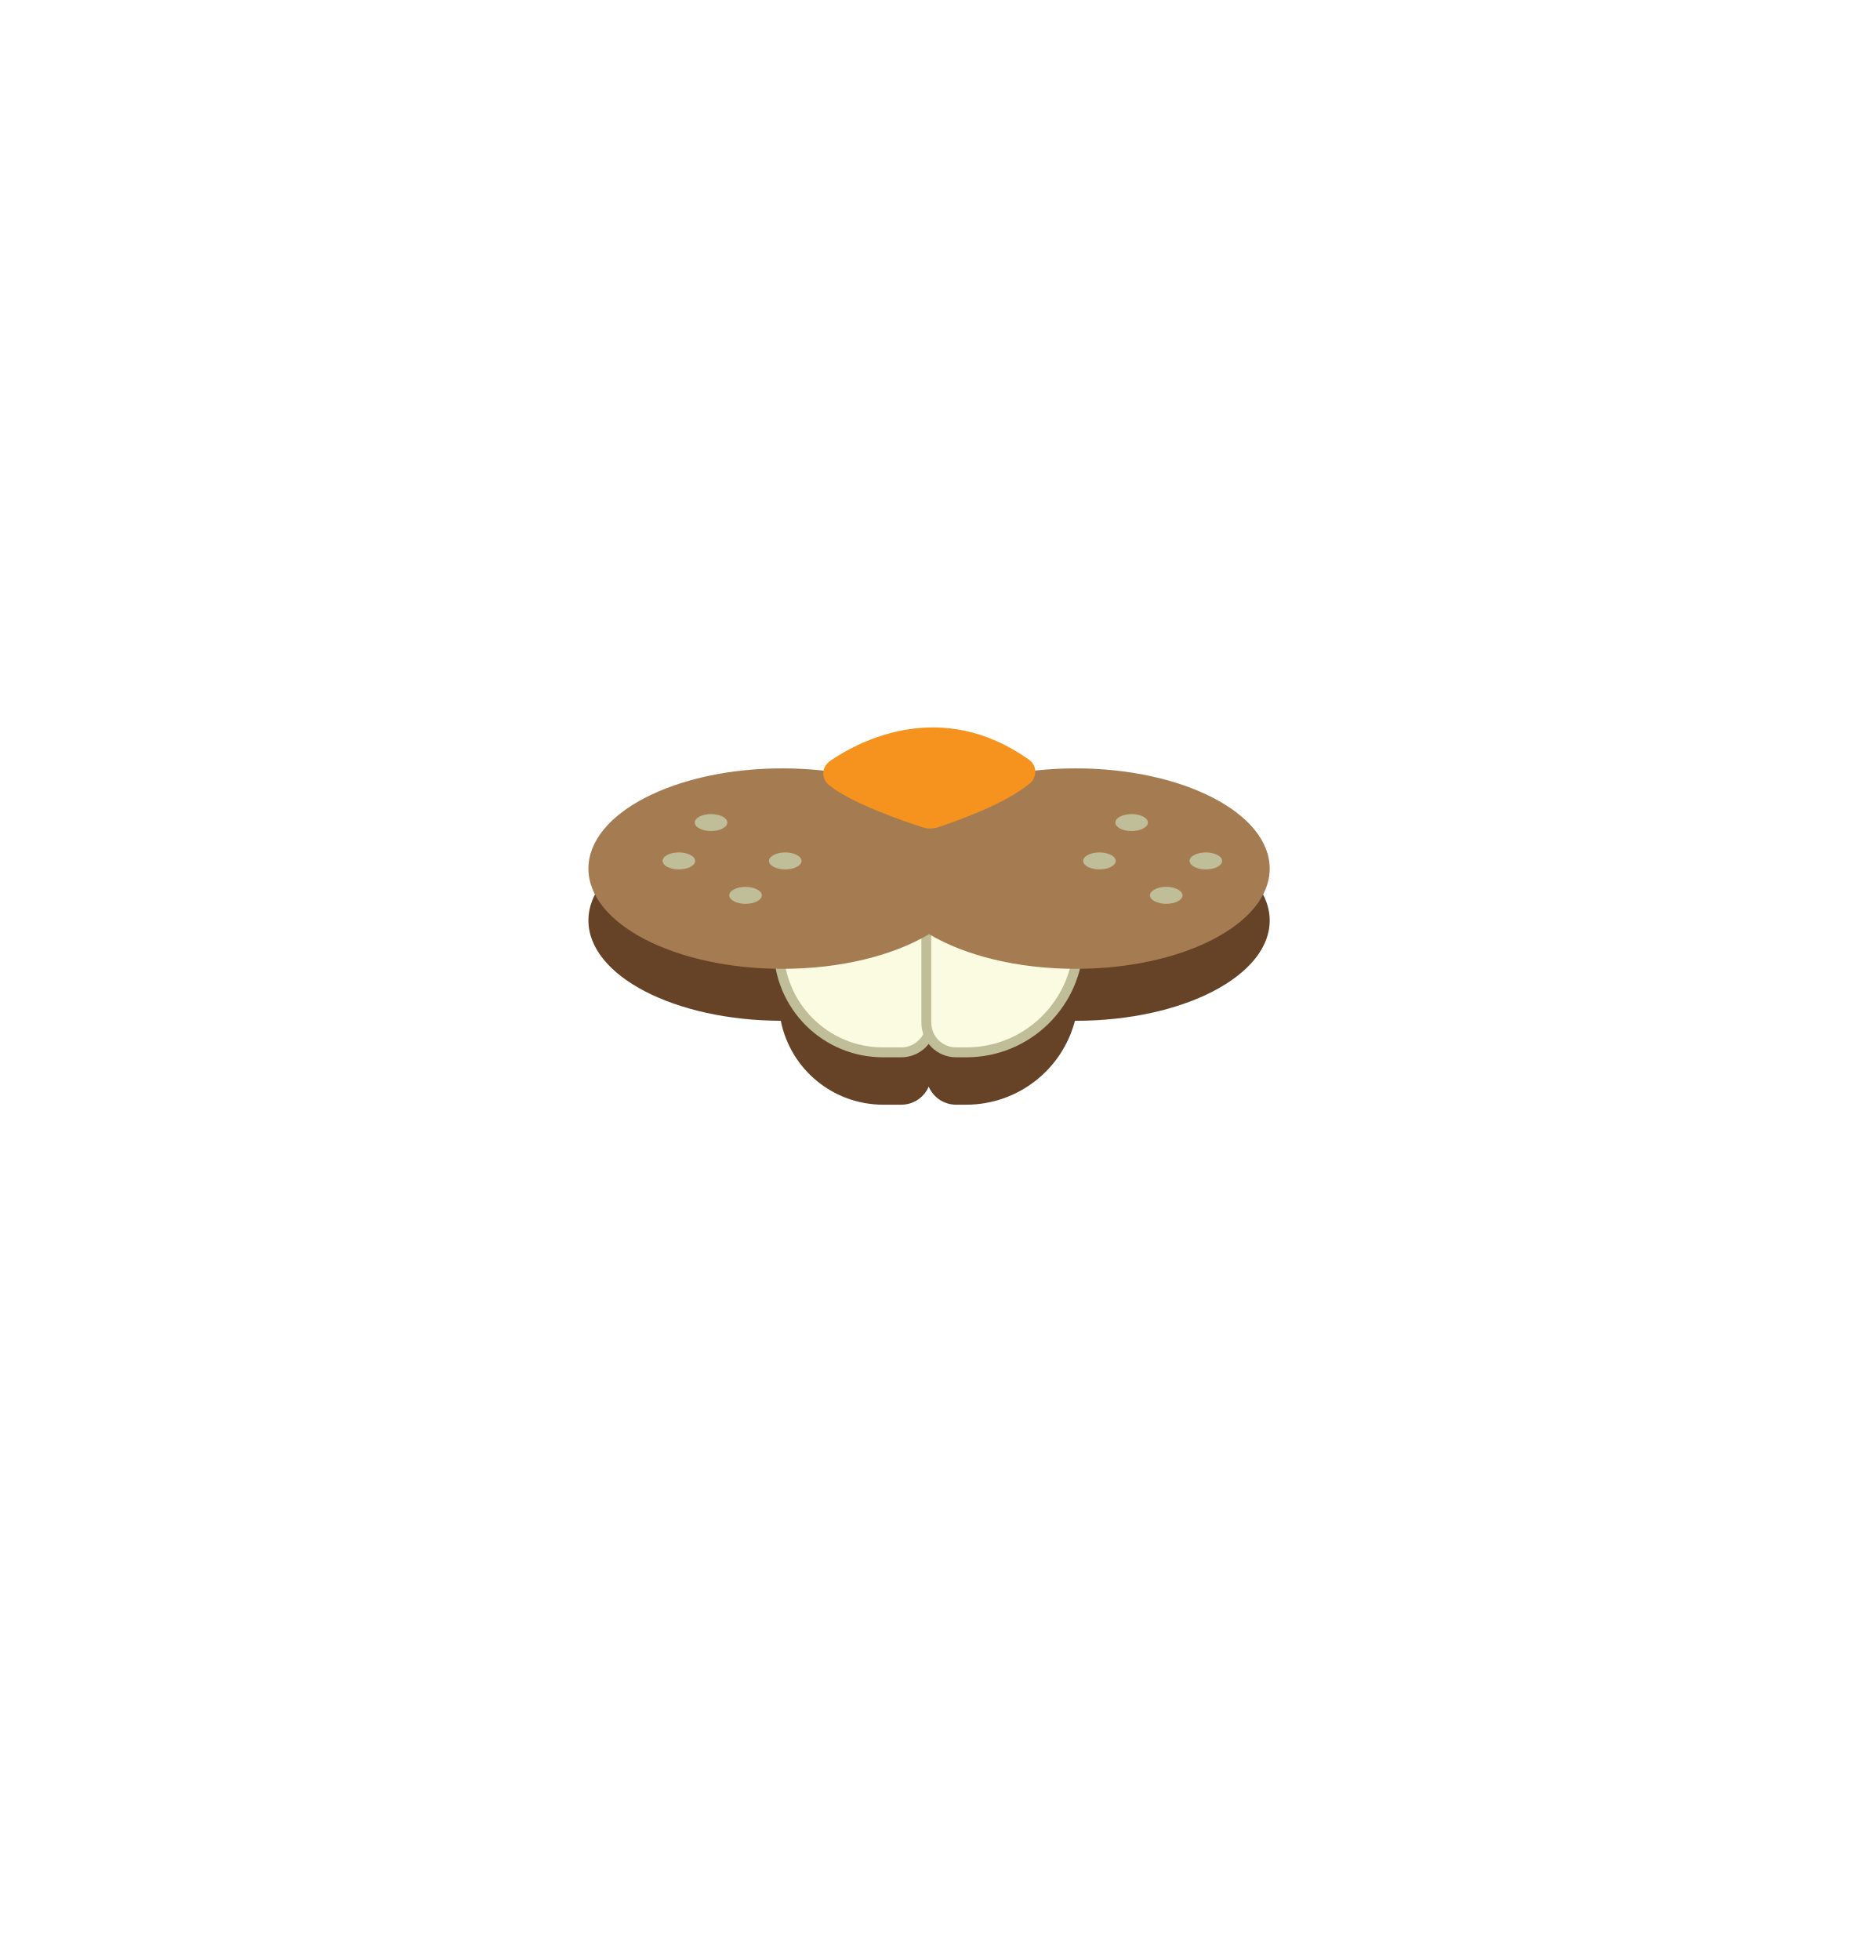
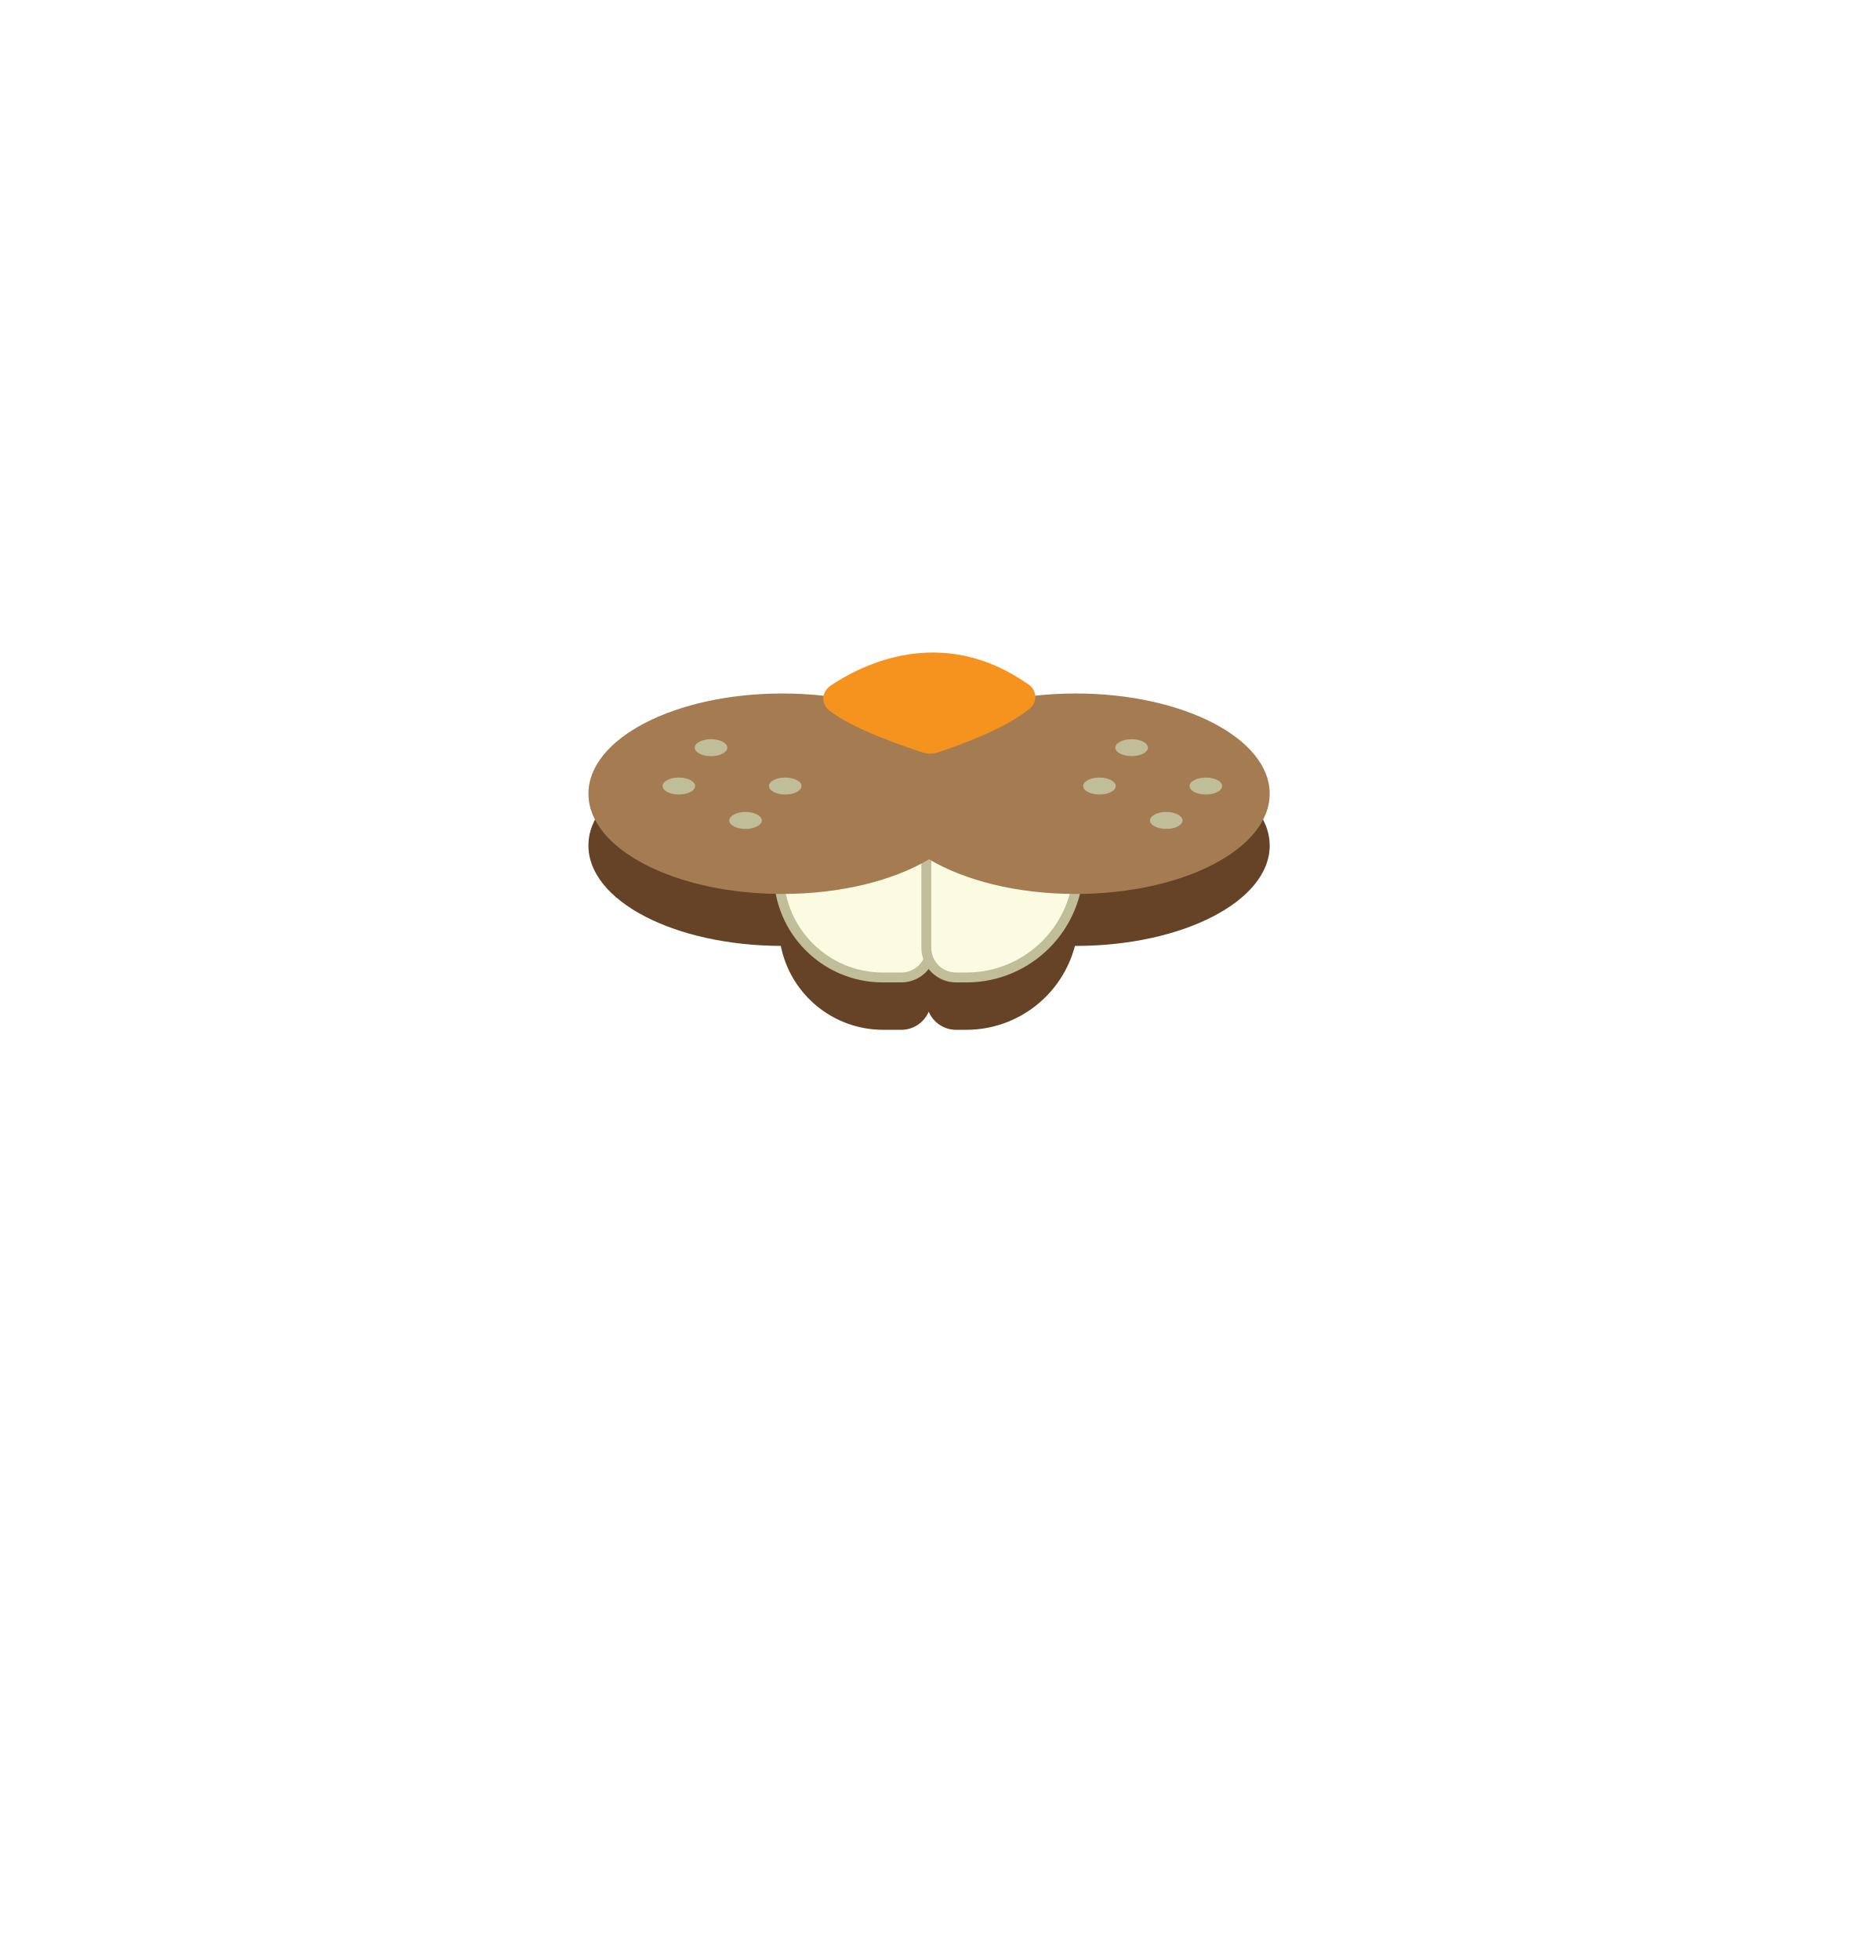
<svg xmlns="http://www.w3.org/2000/svg" viewBox="0 0 576 602">
  <defs>
    <style>
			.n5cls-1{fill:#664326;}
			.n5cls-2{fill:#fbfbe2;stroke:#c0be98;stroke-miterlimit:10;stroke-width:3.04px;}
			.n5cls-3{fill:#a57c52;}
			.n5cls-4{fill:#c0be98;}
			.n5cls-5{fill:#f6921e;}
			.n5cls-6{fill:none;}
		</style>
  </defs>
  <g id="Capa_2" data-name="Capa 2">
    <g id="Capa_3" data-name="Capa 3">
-       <path class="n5cls-1" d="M330.43,251.91c-18,0-34.14,4.12-45.06,10.64-10.92-6.52-27.06-10.64-45.06-10.64-32.9,0-59.57,13.78-59.57,30.78s26.41,30.71,59.09,30.84A32.06,32.06,0,0,0,271.2,339.3h5.65a9.14,9.14,0,0,0,8.41-5.56,9.13,9.13,0,0,0,8.4,5.56h3.2a34.52,34.52,0,0,0,33.32-25.77l.25,0c32.9,0,59.57-13.8,59.57-30.8S363.33,251.91,330.43,251.91Z" />
-       <path class="n5cls-2" d="M248.35,271.8h28.5a9.13,9.13,0,0,1,9.13,9.13v33.16a9.13,9.13,0,0,1-9.13,9.13H271.2a32,32,0,0,1-32-32v-10.3A9.13,9.13,0,0,1,248.35,271.8Z" />
-       <path class="n5cls-2" d="M293.66,271.8h28.5a9.13,9.13,0,0,1,9.13,9.13v7.85a34.44,34.44,0,0,1-34.44,34.44h-3.19a9.13,9.13,0,0,1-9.13-9.13V280.93A9.13,9.13,0,0,1,293.66,271.8Z" />
-       <path class="n5cls-3" d="M330.43,236c-18,0-34.14,4.12-45.06,10.64C274.45,240.07,258.31,236,240.31,236c-32.9,0-59.57,13.78-59.57,30.78s26.67,30.79,59.57,30.79c18,0,34.14-4.13,45.06-10.65,10.92,6.52,27.06,10.65,45.06,10.65,32.9,0,59.57-13.79,59.57-30.79S363.33,236,330.43,236Z" />
-       <path class="n5cls-4" d="M223.4,252.64c0,1.44-2.26,2.61-5,2.61s-5-1.17-5-2.61,2.26-2.6,5-2.6S223.4,251.2,223.4,252.64Z" />
-       <path class="n5cls-4" d="M246.2,264.42c0,1.44-2.26,2.61-5,2.61s-5-1.17-5-2.61,2.26-2.6,5-2.6S246.2,263,246.2,264.42Z" />
-       <path class="n5cls-4" d="M213.52,264.42c0,1.44-2.25,2.61-5,2.61s-5-1.17-5-2.61,2.26-2.6,5-2.6S213.52,263,213.52,264.42Z" />
-       <path class="n5cls-4" d="M234,275c0,1.43-2.26,2.6-5,2.6s-5-1.17-5-2.6,2.26-2.61,5-2.61S234,273.59,234,275Z" />
-       <path class="n5cls-4" d="M352.59,252.64c0,1.44-2.25,2.61-5,2.61s-5-1.17-5-2.61,2.26-2.6,5-2.6S352.59,251.2,352.59,252.64Z" />
-       <path class="n5cls-4" d="M375.39,264.42c0,1.44-2.26,2.61-5,2.61s-5-1.17-5-2.61,2.26-2.6,5-2.6S375.39,263,375.39,264.42Z" />
-       <path class="n5cls-4" d="M342.71,264.42c0,1.44-2.25,2.61-5,2.61s-5-1.17-5-2.61,2.26-2.6,5-2.6S342.71,263,342.71,264.42Z" />
-       <path class="n5cls-4" d="M363.23,275c0,1.43-2.25,2.6-5,2.6s-5-1.17-5-2.6,2.26-2.61,5-2.61S363.23,273.59,363.23,275Z" />
-       <path class="n5cls-5" d="M255.17,233.57c9.13-6.17,33.94-19.14,60.64-.42a4.6,4.6,0,0,1,.33,7.62c-7.52,6.21-22.41,11.47-28.11,13.34a7.45,7.45,0,0,1-4.6,0c-5.94-1.91-21.85-7.36-28.72-12.92C252.07,239.06,252.31,235.5,255.17,233.57Z" />
+       <path class="n5cls-1" d="M330.43,228.91c-18,0-34.14,4.12-45.06,10.64-10.92-6.52-27.06-10.64-45.06-10.64-32.9,0-59.57,13.78-59.57,30.78s26.41,30.71,59.09,30.84A32.06,32.06,0,0,0,271.2,316.3h5.65a9.14,9.14,0,0,0,8.41-5.56,9.13,9.13,0,0,0,8.4,5.56h3.2a34.52,34.52,0,0,0,33.32-25.77l.25,0c32.9,0,59.57-13.8,59.57-30.8S363.33,228.91,330.43,228.91Z" />
+       <path class="n5cls-2" d="M248.35,248.8h28.5a9.13,9.13,0,0,1,9.13,9.13v33.16a9.13,9.13,0,0,1-9.13,9.13H271.2a32,32,0,0,1-32-32v-10.3a9.13,9.13,0,0,1,9.13-9.13Z" />
+       <path class="n5cls-2" d="M293.66,248.8h28.5a9.13,9.13,0,0,1,9.13,9.13v7.85a34.44,34.44,0,0,1-34.44,34.44h-3.19a9.13,9.13,0,0,1-9.13-9.13V257.93A9.13,9.13,0,0,1,293.66,248.8Z" />
+       <path class="n5cls-3" d="M330.43,213c-18,0-34.14,4.12-45.06,10.64C274.45,217.07,258.31,213,240.31,213c-32.9,0-59.57,13.78-59.57,30.78s26.67,30.79,59.57,30.79c18,0,34.14-4.13,45.06-10.65,10.92,6.52,27.06,10.65,45.06,10.65,32.9,0,59.57-13.79,59.57-30.79S363.33,213,330.43,213Z" />
+       <path class="n5cls-4" d="M223.4,229.64c0,1.44-2.26,2.61-5,2.61s-5-1.17-5-2.61,2.26-2.6,5-2.6S223.4,228.2,223.4,229.64Z" />
+       <path class="n5cls-4" d="M246.2,241.42c0,1.44-2.26,2.61-5,2.61s-5-1.17-5-2.61,2.26-2.6,5-2.6S246.2,240,246.2,241.42Z" />
+       <path class="n5cls-4" d="M213.52,241.42c0,1.44-2.25,2.61-5,2.61s-5-1.17-5-2.61,2.26-2.6,5-2.6S213.52,240,213.52,241.42Z" />
+       <path class="n5cls-4" d="M234,252c0,1.43-2.26,2.6-5,2.6s-5-1.17-5-2.6,2.26-2.61,5-2.61S234,250.59,234,252Z" />
+       <path class="n5cls-4" d="M352.59,229.64c0,1.44-2.25,2.61-5,2.61s-5-1.17-5-2.61,2.26-2.6,5-2.6S352.59,228.2,352.59,229.64Z" />
+       <path class="n5cls-4" d="M375.39,241.42c0,1.44-2.26,2.61-5,2.61s-5-1.17-5-2.61,2.26-2.6,5-2.6S375.39,240,375.39,241.42Z" />
+       <path class="n5cls-4" d="M342.71,241.42c0,1.44-2.25,2.61-5,2.61s-5-1.17-5-2.61,2.26-2.6,5-2.6S342.71,240,342.71,241.42Z" />
+       <path class="n5cls-4" d="M363.23,252c0,1.43-2.25,2.6-5,2.6s-5-1.17-5-2.6,2.26-2.61,5-2.61S363.23,250.59,363.23,252Z" />
+       <path class="n5cls-5" d="M255.17,210.57c9.13-6.17,33.94-19.14,60.64-.42a4.6,4.6,0,0,1,.33,7.62c-7.52,6.21-22.41,11.47-28.11,13.34a7.45,7.45,0,0,1-4.6,0c-5.94-1.91-21.85-7.36-28.72-12.92C252.07,216.06,252.31,212.5,255.17,210.57Z" />
      <rect class="n5cls-6" width="576" height="602" />
    </g>
  </g>
</svg>
